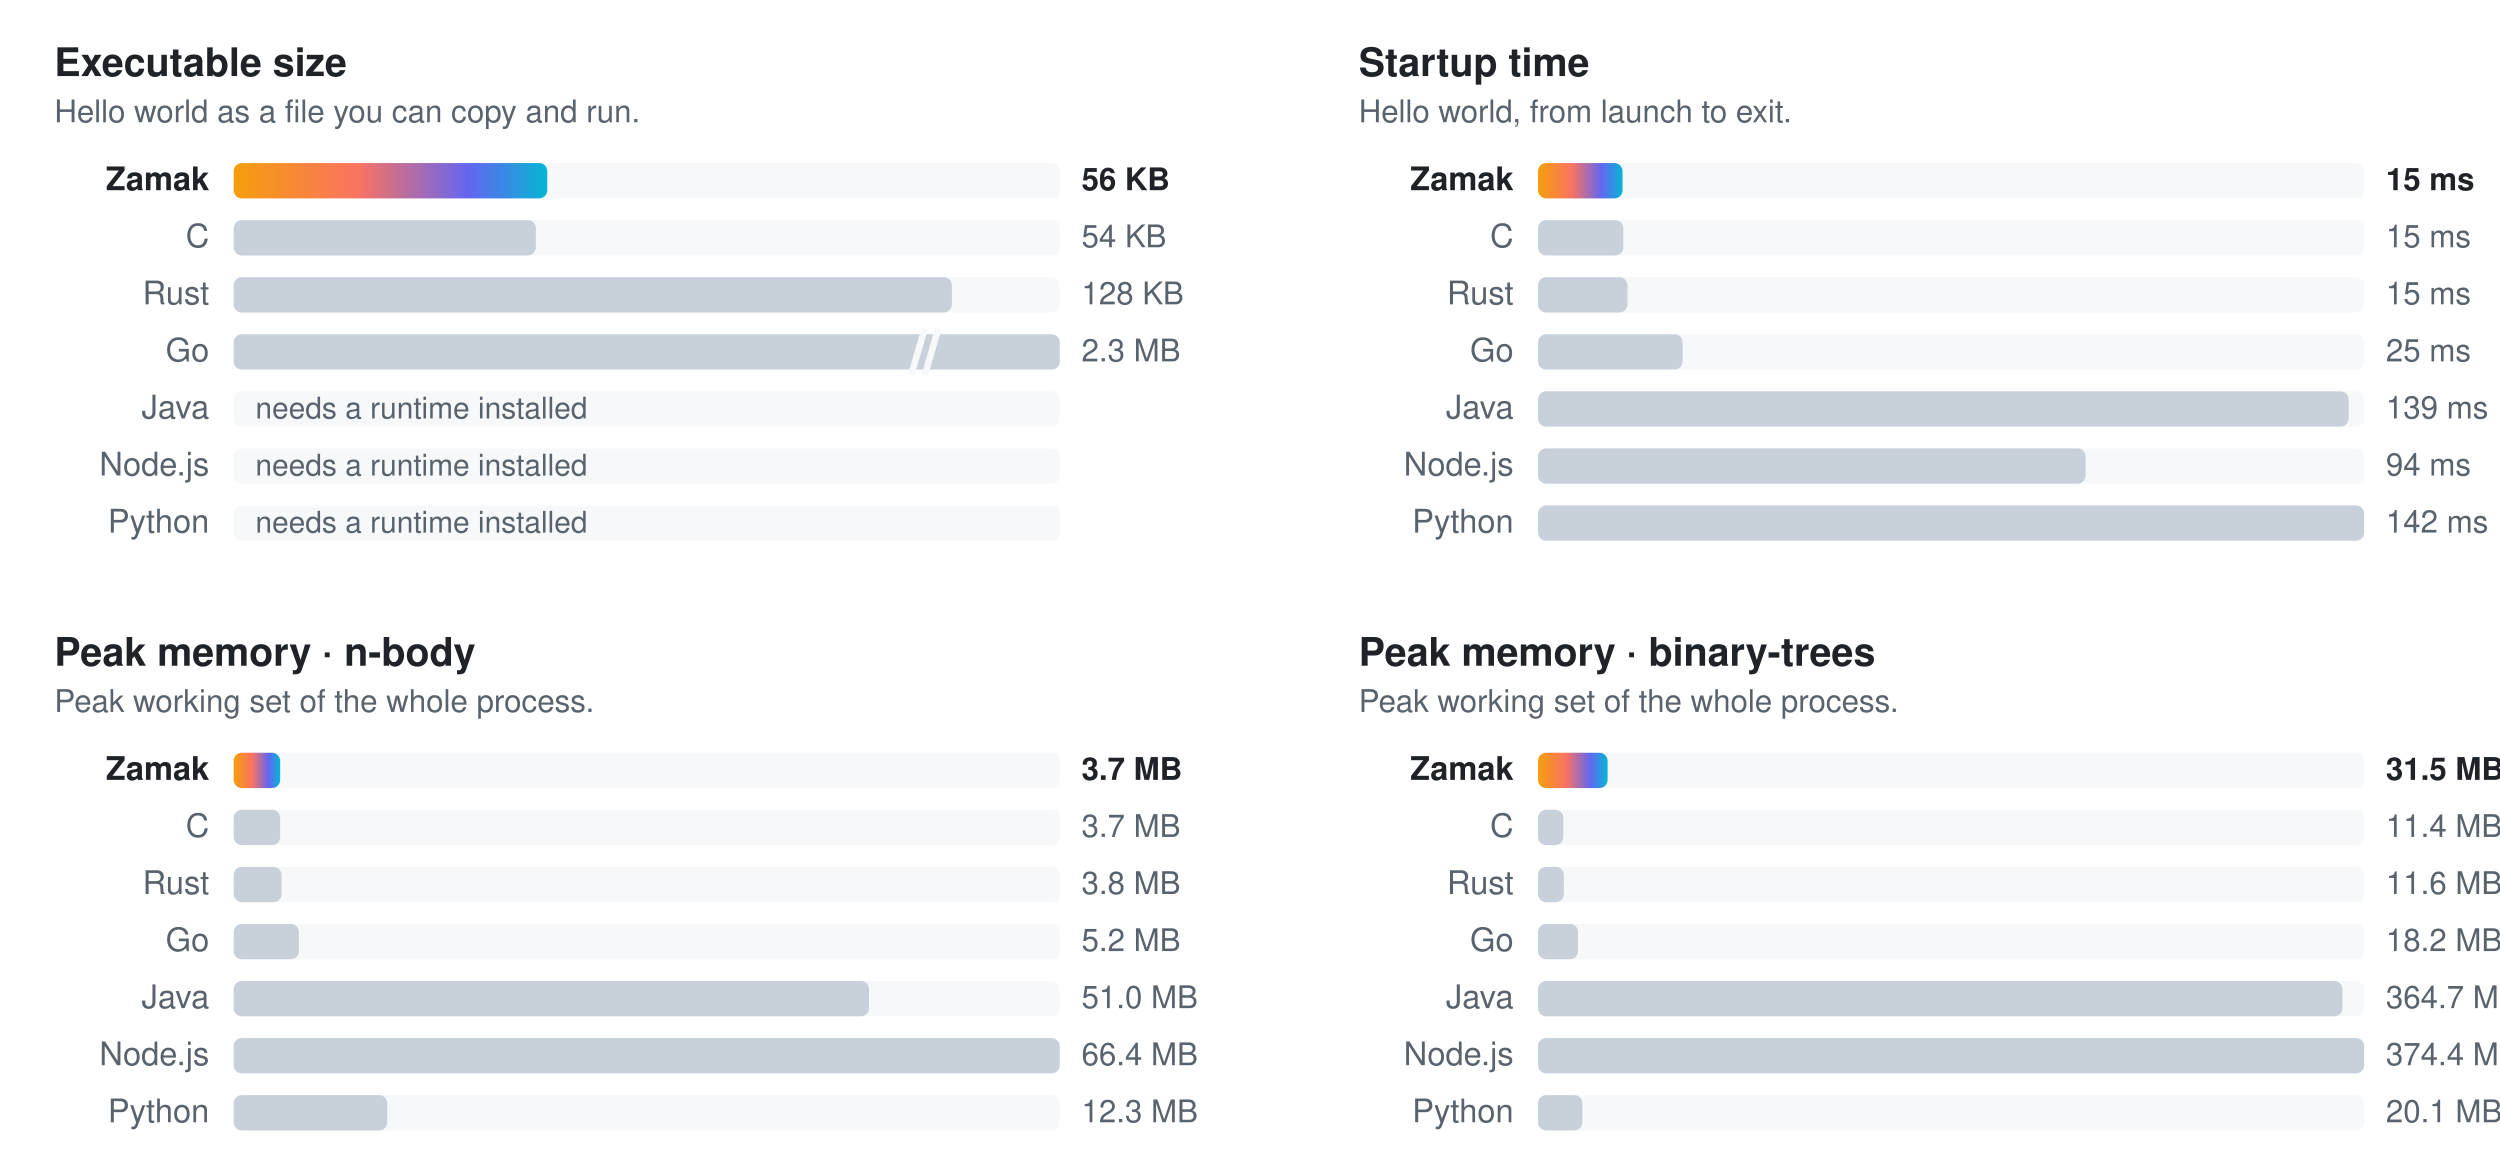
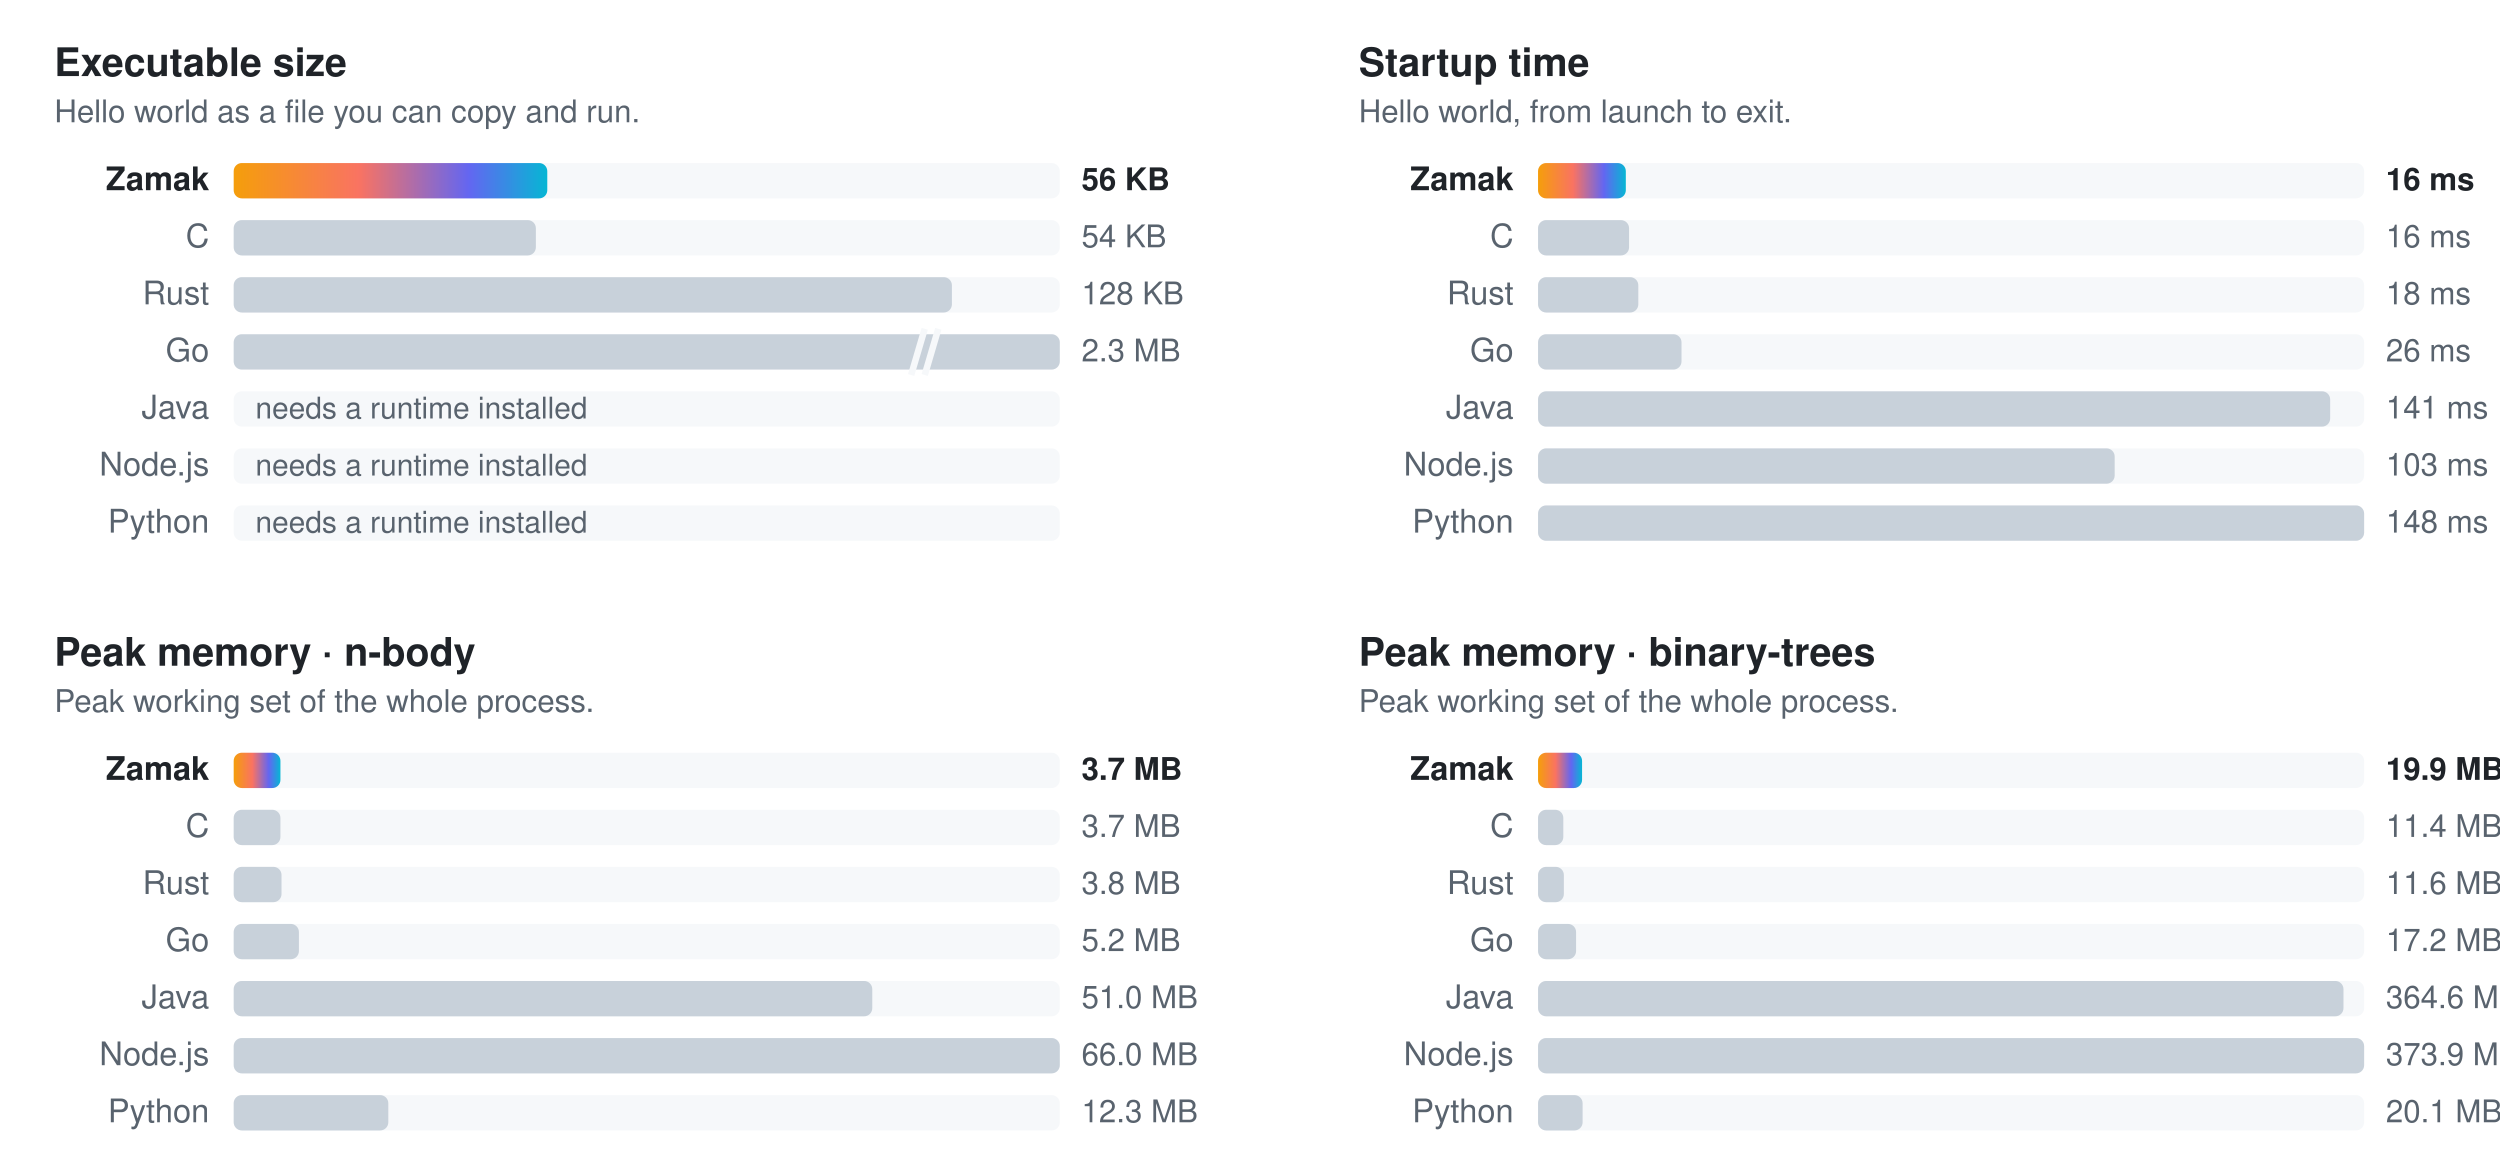
<svg xmlns="http://www.w3.org/2000/svg" viewBox="0 0 920 430" width="920" height="430" role="img" aria-label="Executable size, startup time, and peak memory of Zamak, C, Rust, Go, Java, Node.js, and Python" font-family="-apple-system, 'Segoe UI', Helvetica, Arial, sans-serif">
  <defs>
    <linearGradient id="brand" x1="0" x2="1" y1="0" y2="0">
      <stop offset="0" stop-color="#f59e0b" />
      <stop offset="0.4" stop-color="#f97362" />
      <stop offset="0.75" stop-color="#6366f1" />
      <stop offset="1" stop-color="#06b6d4" />
    </linearGradient>
  </defs>
  <text x="20" y="28" font-size="14.5" font-weight="600" fill="#1f2328">Executable size</text>
  <text x="20" y="45" font-size="11.5" fill="#59636e">Hello world as a file you can copy and run.</text>
  <text x="77" y="70" font-size="12" text-anchor="end" font-weight="600" fill="#1f2328">Zamak</text>
  <rect x="86" y="60" width="304" height="13" rx="3" fill="#f6f8fa" />
  <rect x="86" y="60" width="115.4" height="13" rx="3" fill="url(#brand)" />
  <text x="398" y="70" font-size="11.5" font-weight="600" fill="#1f2328">56 KB</text>
  <text x="77" y="91" font-size="12" text-anchor="end" font-weight="400" fill="#59636e">C</text>
  <rect x="86" y="81" width="304" height="13" rx="3" fill="#f6f8fa" />
  <rect x="86" y="81" width="111.2" height="13" rx="3" fill="#c8d1da" />
  <text x="398" y="91" font-size="11.5" font-weight="400" fill="#59636e">54 KB</text>
  <text x="77" y="112" font-size="12" text-anchor="end" font-weight="400" fill="#59636e">Rust</text>
  <rect x="86" y="102" width="304" height="13" rx="3" fill="#f6f8fa" />
  <rect x="86" y="102" width="264.3" height="13" rx="3" fill="#c8d1da" />
  <text x="398" y="112" font-size="11.5" font-weight="400" fill="#59636e">128 KB</text>
  <text x="77" y="133" font-size="12" text-anchor="end" font-weight="400" fill="#59636e">Go</text>
  <rect x="86" y="123" width="304" height="13" rx="3" fill="#f6f8fa" />
  <rect x="86" y="123" width="304.0" height="13" rx="3" fill="#c8d1da" />
  <path d="M335.3 138 l5 -17" stroke="#f6f8fa" stroke-width="2.4" />
  <path d="M340.3 138 l5 -17" stroke="#f6f8fa" stroke-width="2.4" />
  <text x="398" y="133" font-size="11.5" font-weight="400" fill="#59636e">2.3 MB</text>
  <text x="77" y="154" font-size="12" text-anchor="end" font-weight="400" fill="#59636e">Java</text>
  <rect x="86" y="144" width="304" height="13" rx="3" fill="#f6f8fa" />
  <text x="94" y="154" font-size="11" fill="#59636e">needs a runtime installed</text>
  <text x="77" y="175" font-size="12" text-anchor="end" font-weight="400" fill="#59636e">Node.js</text>
  <rect x="86" y="165" width="304" height="13" rx="3" fill="#f6f8fa" />
  <text x="94" y="175" font-size="11" fill="#59636e">needs a runtime installed</text>
  <text x="77" y="196" font-size="12" text-anchor="end" font-weight="400" fill="#59636e">Python</text>
  <rect x="86" y="186" width="304" height="13" rx="3" fill="#f6f8fa" />
  <text x="94" y="196" font-size="11" fill="#59636e">needs a runtime installed</text>
  <text x="500" y="28" font-size="14.5" font-weight="600" fill="#1f2328">Startup time</text>
  <text x="500" y="45" font-size="11.5" fill="#59636e">Hello world, from launch to exit.</text>
  <text x="557" y="70" font-size="12" text-anchor="end" font-weight="600" fill="#1f2328">Zamak</text>
  <rect x="566" y="60" width="304" height="13" rx="3" fill="#f6f8fa" />
-   <rect x="566" y="60" width="31.1" height="13" rx="3" fill="url(#brand)" />
-   <text x="878" y="70" font-size="11.5" font-weight="600" fill="#1f2328">15 ms</text>
+   <rect x="566" y="60" width="32.3" height="13" rx="3" fill="url(#brand)" />
+   <text x="878" y="70" font-size="11.5" font-weight="600" fill="#1f2328">16 ms</text>
  <text x="557" y="91" font-size="12" text-anchor="end" font-weight="400" fill="#59636e">C</text>
  <rect x="566" y="81" width="304" height="13" rx="3" fill="#f6f8fa" />
-   <rect x="566" y="81" width="31.4" height="13" rx="3" fill="#c8d1da" />
-   <text x="878" y="91" font-size="11.5" font-weight="400" fill="#59636e">15 ms</text>
+   <rect x="566" y="81" width="33.5" height="13" rx="3" fill="#c8d1da" />
+   <text x="878" y="91" font-size="11.5" font-weight="400" fill="#59636e">16 ms</text>
  <text x="557" y="112" font-size="12" text-anchor="end" font-weight="400" fill="#59636e">Rust</text>
  <rect x="566" y="102" width="304" height="13" rx="3" fill="#f6f8fa" />
-   <rect x="566" y="102" width="32.9" height="13" rx="3" fill="#c8d1da" />
-   <text x="878" y="112" font-size="11.5" font-weight="400" fill="#59636e">15 ms</text>
+   <rect x="566" y="102" width="36.9" height="13" rx="3" fill="#c8d1da" />
+   <text x="878" y="112" font-size="11.5" font-weight="400" fill="#59636e">18 ms</text>
  <text x="557" y="133" font-size="12" text-anchor="end" font-weight="400" fill="#59636e">Go</text>
  <rect x="566" y="123" width="304" height="13" rx="3" fill="#f6f8fa" />
-   <rect x="566" y="123" width="53.2" height="13" rx="3" fill="#c8d1da" />
-   <text x="878" y="133" font-size="11.5" font-weight="400" fill="#59636e">25 ms</text>
+   <rect x="566" y="123" width="52.8" height="13" rx="3" fill="#c8d1da" />
+   <text x="878" y="133" font-size="11.5" font-weight="400" fill="#59636e">26 ms</text>
  <text x="557" y="154" font-size="12" text-anchor="end" font-weight="400" fill="#59636e">Java</text>
  <rect x="566" y="144" width="304" height="13" rx="3" fill="#f6f8fa" />
-   <rect x="566" y="144" width="298.3" height="13" rx="3" fill="#c8d1da" />
-   <text x="878" y="154" font-size="11.5" font-weight="400" fill="#59636e">139 ms</text>
+   <rect x="566" y="144" width="291.5" height="13" rx="3" fill="#c8d1da" />
+   <text x="878" y="154" font-size="11.5" font-weight="400" fill="#59636e">141 ms</text>
  <text x="557" y="175" font-size="12" text-anchor="end" font-weight="400" fill="#59636e">Node.js</text>
  <rect x="566" y="165" width="304" height="13" rx="3" fill="#f6f8fa" />
-   <rect x="566" y="165" width="201.5" height="13" rx="3" fill="#c8d1da" />
-   <text x="878" y="175" font-size="11.5" font-weight="400" fill="#59636e">94 ms</text>
+   <rect x="566" y="165" width="212.2" height="13" rx="3" fill="#c8d1da" />
+   <text x="878" y="175" font-size="11.5" font-weight="400" fill="#59636e">103 ms</text>
  <text x="557" y="196" font-size="12" text-anchor="end" font-weight="400" fill="#59636e">Python</text>
  <rect x="566" y="186" width="304" height="13" rx="3" fill="#f6f8fa" />
  <rect x="566" y="186" width="304.0" height="13" rx="3" fill="#c8d1da" />
-   <text x="878" y="196" font-size="11.5" font-weight="400" fill="#59636e">142 ms</text>
+   <text x="878" y="196" font-size="11.5" font-weight="400" fill="#59636e">148 ms</text>
  <text x="20" y="245" font-size="14.5" font-weight="600" fill="#1f2328">Peak memory · n-body</text>
  <text x="20" y="262" font-size="11.5" fill="#59636e">Peak working set of the whole process.</text>
  <text x="77" y="287" font-size="12" text-anchor="end" font-weight="600" fill="#1f2328">Zamak</text>
  <rect x="86" y="277" width="304" height="13" rx="3" fill="#f6f8fa" />
-   <rect x="86" y="277" width="17.1" height="13" rx="3" fill="url(#brand)" />
+   <rect x="86" y="277" width="17.2" height="13" rx="3" fill="url(#brand)" />
  <text x="398" y="287" font-size="11.5" font-weight="600" fill="#1f2328">3.7 MB</text>
  <text x="77" y="308" font-size="12" text-anchor="end" font-weight="400" fill="#59636e">C</text>
  <rect x="86" y="298" width="304" height="13" rx="3" fill="#f6f8fa" />
-   <rect x="86" y="298" width="17.1" height="13" rx="3" fill="#c8d1da" />
+   <rect x="86" y="298" width="17.2" height="13" rx="3" fill="#c8d1da" />
  <text x="398" y="308" font-size="11.5" font-weight="400" fill="#59636e">3.7 MB</text>
  <text x="77" y="329" font-size="12" text-anchor="end" font-weight="400" fill="#59636e">Rust</text>
  <rect x="86" y="319" width="304" height="13" rx="3" fill="#f6f8fa" />
  <rect x="86" y="319" width="17.6" height="13" rx="3" fill="#c8d1da" />
  <text x="398" y="329" font-size="11.5" font-weight="400" fill="#59636e">3.8 MB</text>
  <text x="77" y="350" font-size="12" text-anchor="end" font-weight="400" fill="#59636e">Go</text>
  <rect x="86" y="340" width="304" height="13" rx="3" fill="#f6f8fa" />
  <rect x="86" y="340" width="24.0" height="13" rx="3" fill="#c8d1da" />
  <text x="398" y="350" font-size="11.5" font-weight="400" fill="#59636e">5.2 MB</text>
  <text x="77" y="371" font-size="12" text-anchor="end" font-weight="400" fill="#59636e">Java</text>
  <rect x="86" y="361" width="304" height="13" rx="3" fill="#f6f8fa" />
-   <rect x="86" y="361" width="233.8" height="13" rx="3" fill="#c8d1da" />
+   <rect x="86" y="361" width="235.0" height="13" rx="3" fill="#c8d1da" />
  <text x="398" y="371" font-size="11.5" font-weight="400" fill="#59636e">51.0 MB</text>
  <text x="77" y="392" font-size="12" text-anchor="end" font-weight="400" fill="#59636e">Node.js</text>
  <rect x="86" y="382" width="304" height="13" rx="3" fill="#f6f8fa" />
  <rect x="86" y="382" width="304.0" height="13" rx="3" fill="#c8d1da" />
-   <text x="398" y="392" font-size="11.5" font-weight="400" fill="#59636e">66.4 MB</text>
+   <text x="398" y="392" font-size="11.5" font-weight="400" fill="#59636e">66.0 MB</text>
  <text x="77" y="413" font-size="12" text-anchor="end" font-weight="400" fill="#59636e">Python</text>
  <rect x="86" y="403" width="304" height="13" rx="3" fill="#f6f8fa" />
-   <rect x="86" y="403" width="56.5" height="13" rx="3" fill="#c8d1da" />
+   <rect x="86" y="403" width="56.9" height="13" rx="3" fill="#c8d1da" />
  <text x="398" y="413" font-size="11.5" font-weight="400" fill="#59636e">12.3 MB</text>
  <text x="500" y="245" font-size="14.5" font-weight="600" fill="#1f2328">Peak memory · binary-trees</text>
  <text x="500" y="262" font-size="11.5" fill="#59636e">Peak working set of the whole process.</text>
  <text x="557" y="287" font-size="12" text-anchor="end" font-weight="600" fill="#1f2328">Zamak</text>
  <rect x="566" y="277" width="304" height="13" rx="3" fill="#f6f8fa" />
-   <rect x="566" y="277" width="25.6" height="13" rx="3" fill="url(#brand)" />
-   <text x="878" y="287" font-size="11.5" font-weight="600" fill="#1f2328">31.5 MB</text>
+   <rect x="566" y="277" width="16.2" height="13" rx="3" fill="url(#brand)" />
+   <text x="878" y="287" font-size="11.5" font-weight="600" fill="#1f2328">19.9 MB</text>
  <text x="557" y="308" font-size="12" text-anchor="end" font-weight="400" fill="#59636e">C</text>
  <rect x="566" y="298" width="304" height="13" rx="3" fill="#f6f8fa" />
  <rect x="566" y="298" width="9.3" height="13" rx="3" fill="#c8d1da" />
  <text x="878" y="308" font-size="11.5" font-weight="400" fill="#59636e">11.4 MB</text>
  <text x="557" y="329" font-size="12" text-anchor="end" font-weight="400" fill="#59636e">Rust</text>
  <rect x="566" y="319" width="304" height="13" rx="3" fill="#f6f8fa" />
  <rect x="566" y="319" width="9.5" height="13" rx="3" fill="#c8d1da" />
  <text x="878" y="329" font-size="11.5" font-weight="400" fill="#59636e">11.6 MB</text>
  <text x="557" y="350" font-size="12" text-anchor="end" font-weight="400" fill="#59636e">Go</text>
  <rect x="566" y="340" width="304" height="13" rx="3" fill="#f6f8fa" />
-   <rect x="566" y="340" width="14.7" height="13" rx="3" fill="#c8d1da" />
-   <text x="878" y="350" font-size="11.5" font-weight="400" fill="#59636e">18.2 MB</text>
+   <rect x="566" y="340" width="14.0" height="13" rx="3" fill="#c8d1da" />
+   <text x="878" y="350" font-size="11.5" font-weight="400" fill="#59636e">17.2 MB</text>
  <text x="557" y="371" font-size="12" text-anchor="end" font-weight="400" fill="#59636e">Java</text>
  <rect x="566" y="361" width="304" height="13" rx="3" fill="#f6f8fa" />
-   <rect x="566" y="361" width="296.0" height="13" rx="3" fill="#c8d1da" />
-   <text x="878" y="371" font-size="11.5" font-weight="400" fill="#59636e">364.7 MB</text>
+   <rect x="566" y="361" width="296.4" height="13" rx="3" fill="#c8d1da" />
+   <text x="878" y="371" font-size="11.5" font-weight="400" fill="#59636e">364.6 MB</text>
  <text x="557" y="392" font-size="12" text-anchor="end" font-weight="400" fill="#59636e">Node.js</text>
  <rect x="566" y="382" width="304" height="13" rx="3" fill="#f6f8fa" />
  <rect x="566" y="382" width="304.0" height="13" rx="3" fill="#c8d1da" />
-   <text x="878" y="392" font-size="11.5" font-weight="400" fill="#59636e">374.4 MB</text>
+   <text x="878" y="392" font-size="11.5" font-weight="400" fill="#59636e">373.9 MB</text>
  <text x="557" y="413" font-size="12" text-anchor="end" font-weight="400" fill="#59636e">Python</text>
  <rect x="566" y="403" width="304" height="13" rx="3" fill="#f6f8fa" />
-   <rect x="566" y="403" width="16.3" height="13" rx="3" fill="#c8d1da" />
+   <rect x="566" y="403" width="16.4" height="13" rx="3" fill="#c8d1da" />
  <text x="878" y="413" font-size="11.5" font-weight="400" fill="#59636e">20.1 MB</text>
</svg>
